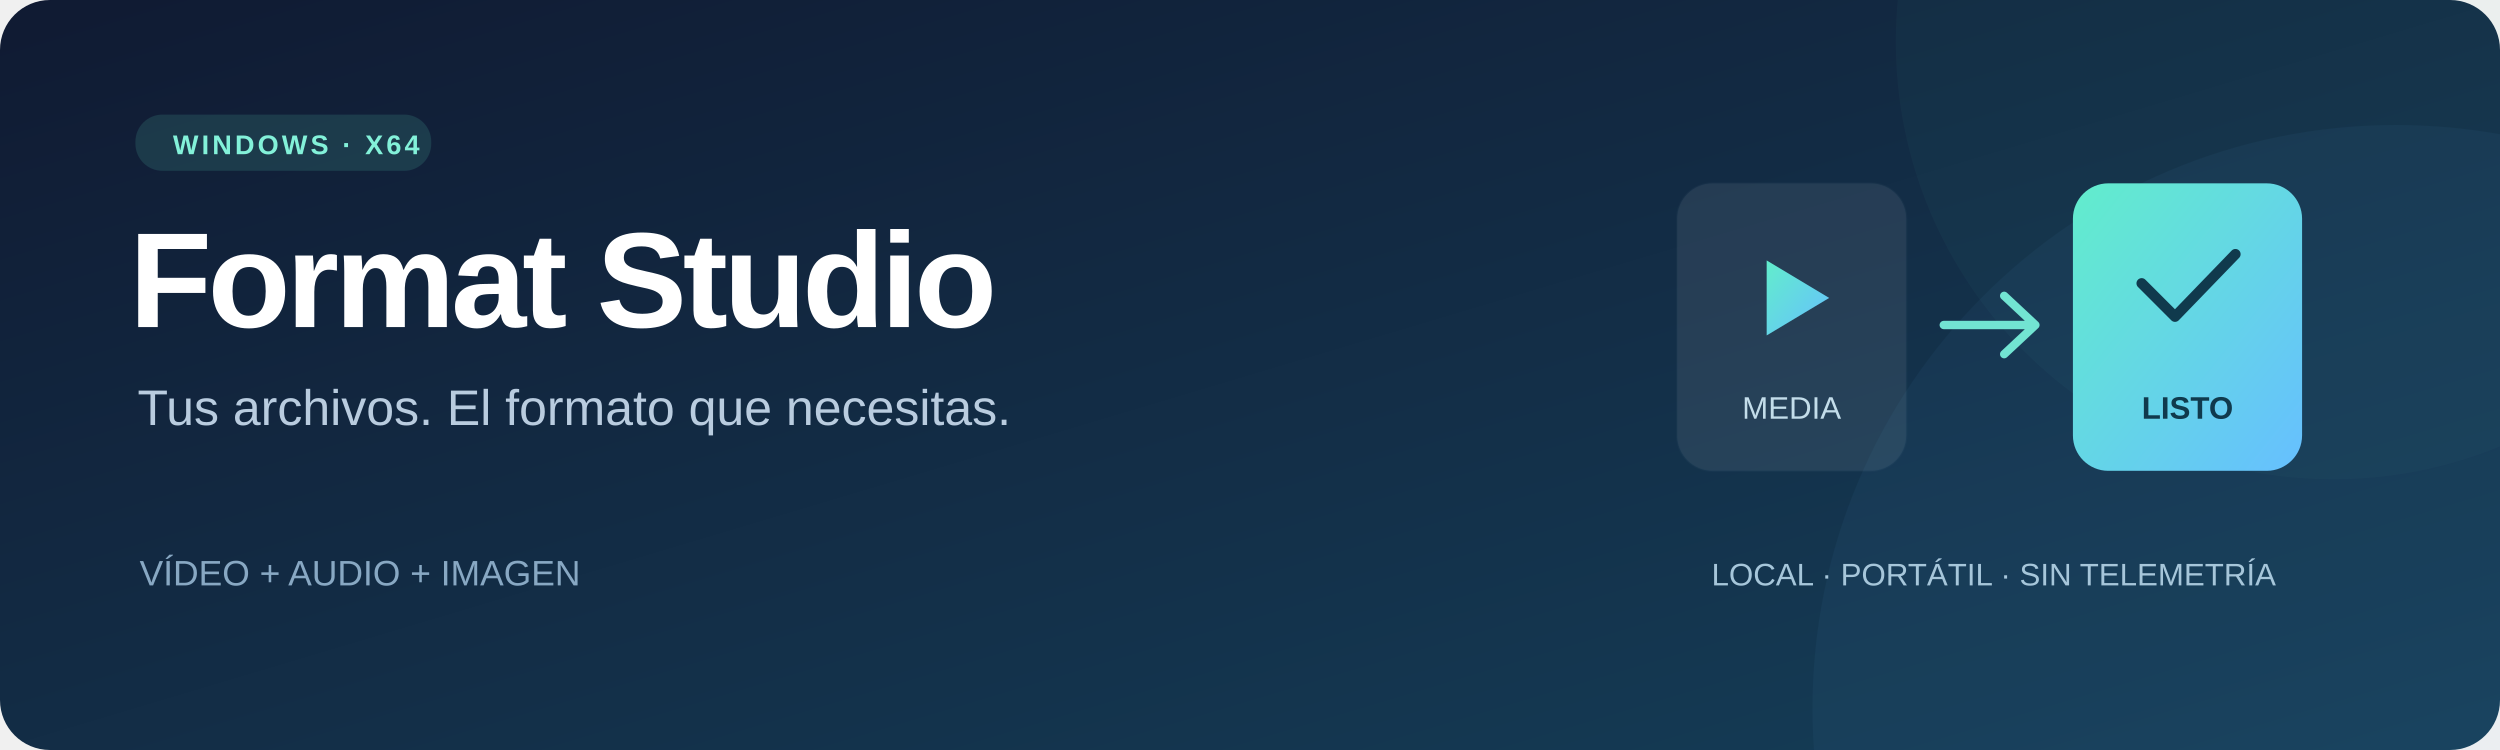
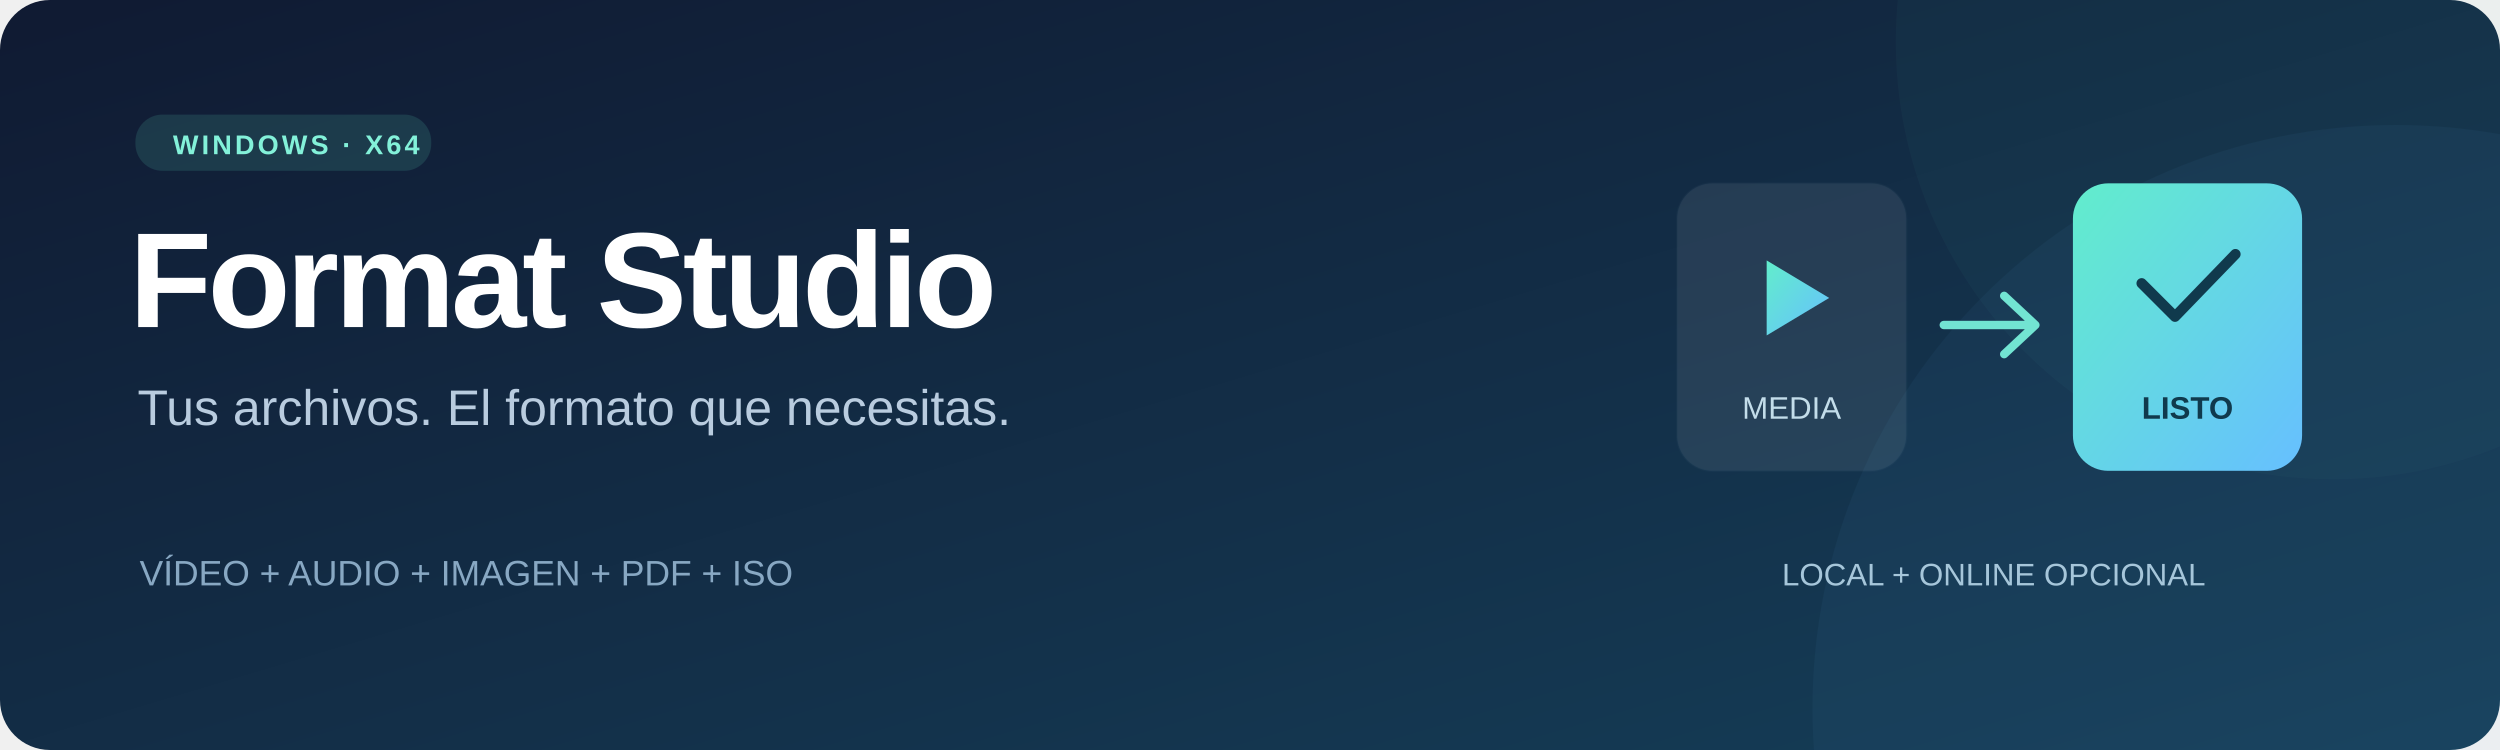
<svg xmlns="http://www.w3.org/2000/svg" width="1200" height="360" viewBox="0 0 1200 360" role="img" aria-label="Format Studio — convierte, edita y crea">
  <defs>
    <linearGradient id="bg" x2="1" y2="1">
      <stop stop-color="#101a32" />
      <stop offset="1" stop-color="#153f59" />
    </linearGradient>
    <linearGradient id="accent" x2="1" y2="1">
      <stop stop-color="#62edcc" />
      <stop offset="1" stop-color="#66bfff" />
    </linearGradient>
  </defs>
  <rect width="1200" height="360" rx="24" fill="url(#bg)" />
  <circle cx="1120" cy="20" r="210" fill="#6ce5ce" opacity=".035" />
  <circle cx="1150" cy="340" r="280" fill="#69bfff" opacity=".045" />
  <rect x="65" y="55" width="142" height="27" rx="13" fill="#62edcc" opacity=".13" />
  <text x="83" y="74" fill="#83f1d9" font-family="Segoe UI,Arial,sans-serif" font-size="13" font-weight="700" letter-spacing="1.5">WINDOWS · X64</text>
  <text x="62" y="157" fill="#ffffff" font-family="Segoe UI,Arial,sans-serif" font-size="65" font-weight="750" letter-spacing="-2">Format Studio</text>
  <text x="66" y="204" fill="#b9ccdf" font-family="Segoe UI,Arial,sans-serif" font-size="24">Tus archivos. El formato que necesitas.</text>
-   <text x="67" y="281" fill="#88a8c3" font-family="Segoe UI,Arial,sans-serif" font-size="17">VÍDEO + AUDIO + IMAGEN</text>
+   <text x="67" y="281" fill="#88a8c3" font-family="Segoe UI,Arial,sans-serif" font-size="17">VÍDEO + AUDIO + IMAGEN + PDF + ISO</text>
  <g transform="translate(805 88)">
    <rect width="110" height="138" rx="17" fill="#ffffff" opacity=".08" stroke="#b5e0ed" stroke-opacity=".3" />
    <path d="M43 37 L73 55 L43 73 Z" fill="url(#accent)" />
    <text x="55" y="113" text-anchor="middle" fill="#c3ddea" font-family="Segoe UI,Arial,sans-serif" font-size="15">MEDIA</text>
    <path d="M128 68 H170 M157 54 L172 68 L157 82" fill="none" stroke="#72e4d2" stroke-width="4" stroke-linecap="round" stroke-linejoin="round" />
    <rect x="190" width="110" height="138" rx="17" fill="url(#accent)" />
    <path d="M223 48 L239 64 L268 34" fill="none" stroke="#103a4d" stroke-width="5" stroke-linecap="round" stroke-linejoin="round" />
    <text x="245" y="113" text-anchor="middle" fill="#103a4d" font-family="Segoe UI,Arial,sans-serif" font-size="15" font-weight="700">LISTO</text>
  </g>
-   <text x="957" y="281" text-anchor="middle" fill="#a6c6da" font-family="Segoe UI,Arial,sans-serif" font-size="15">LOCAL · PORTÁTIL · SIN TELEMETRÍA</text>
+   <text x="957" y="281" text-anchor="middle" fill="#a6c6da" font-family="Segoe UI,Arial,sans-serif" font-size="15">LOCAL + ONLINE OPCIONAL</text>
</svg>
